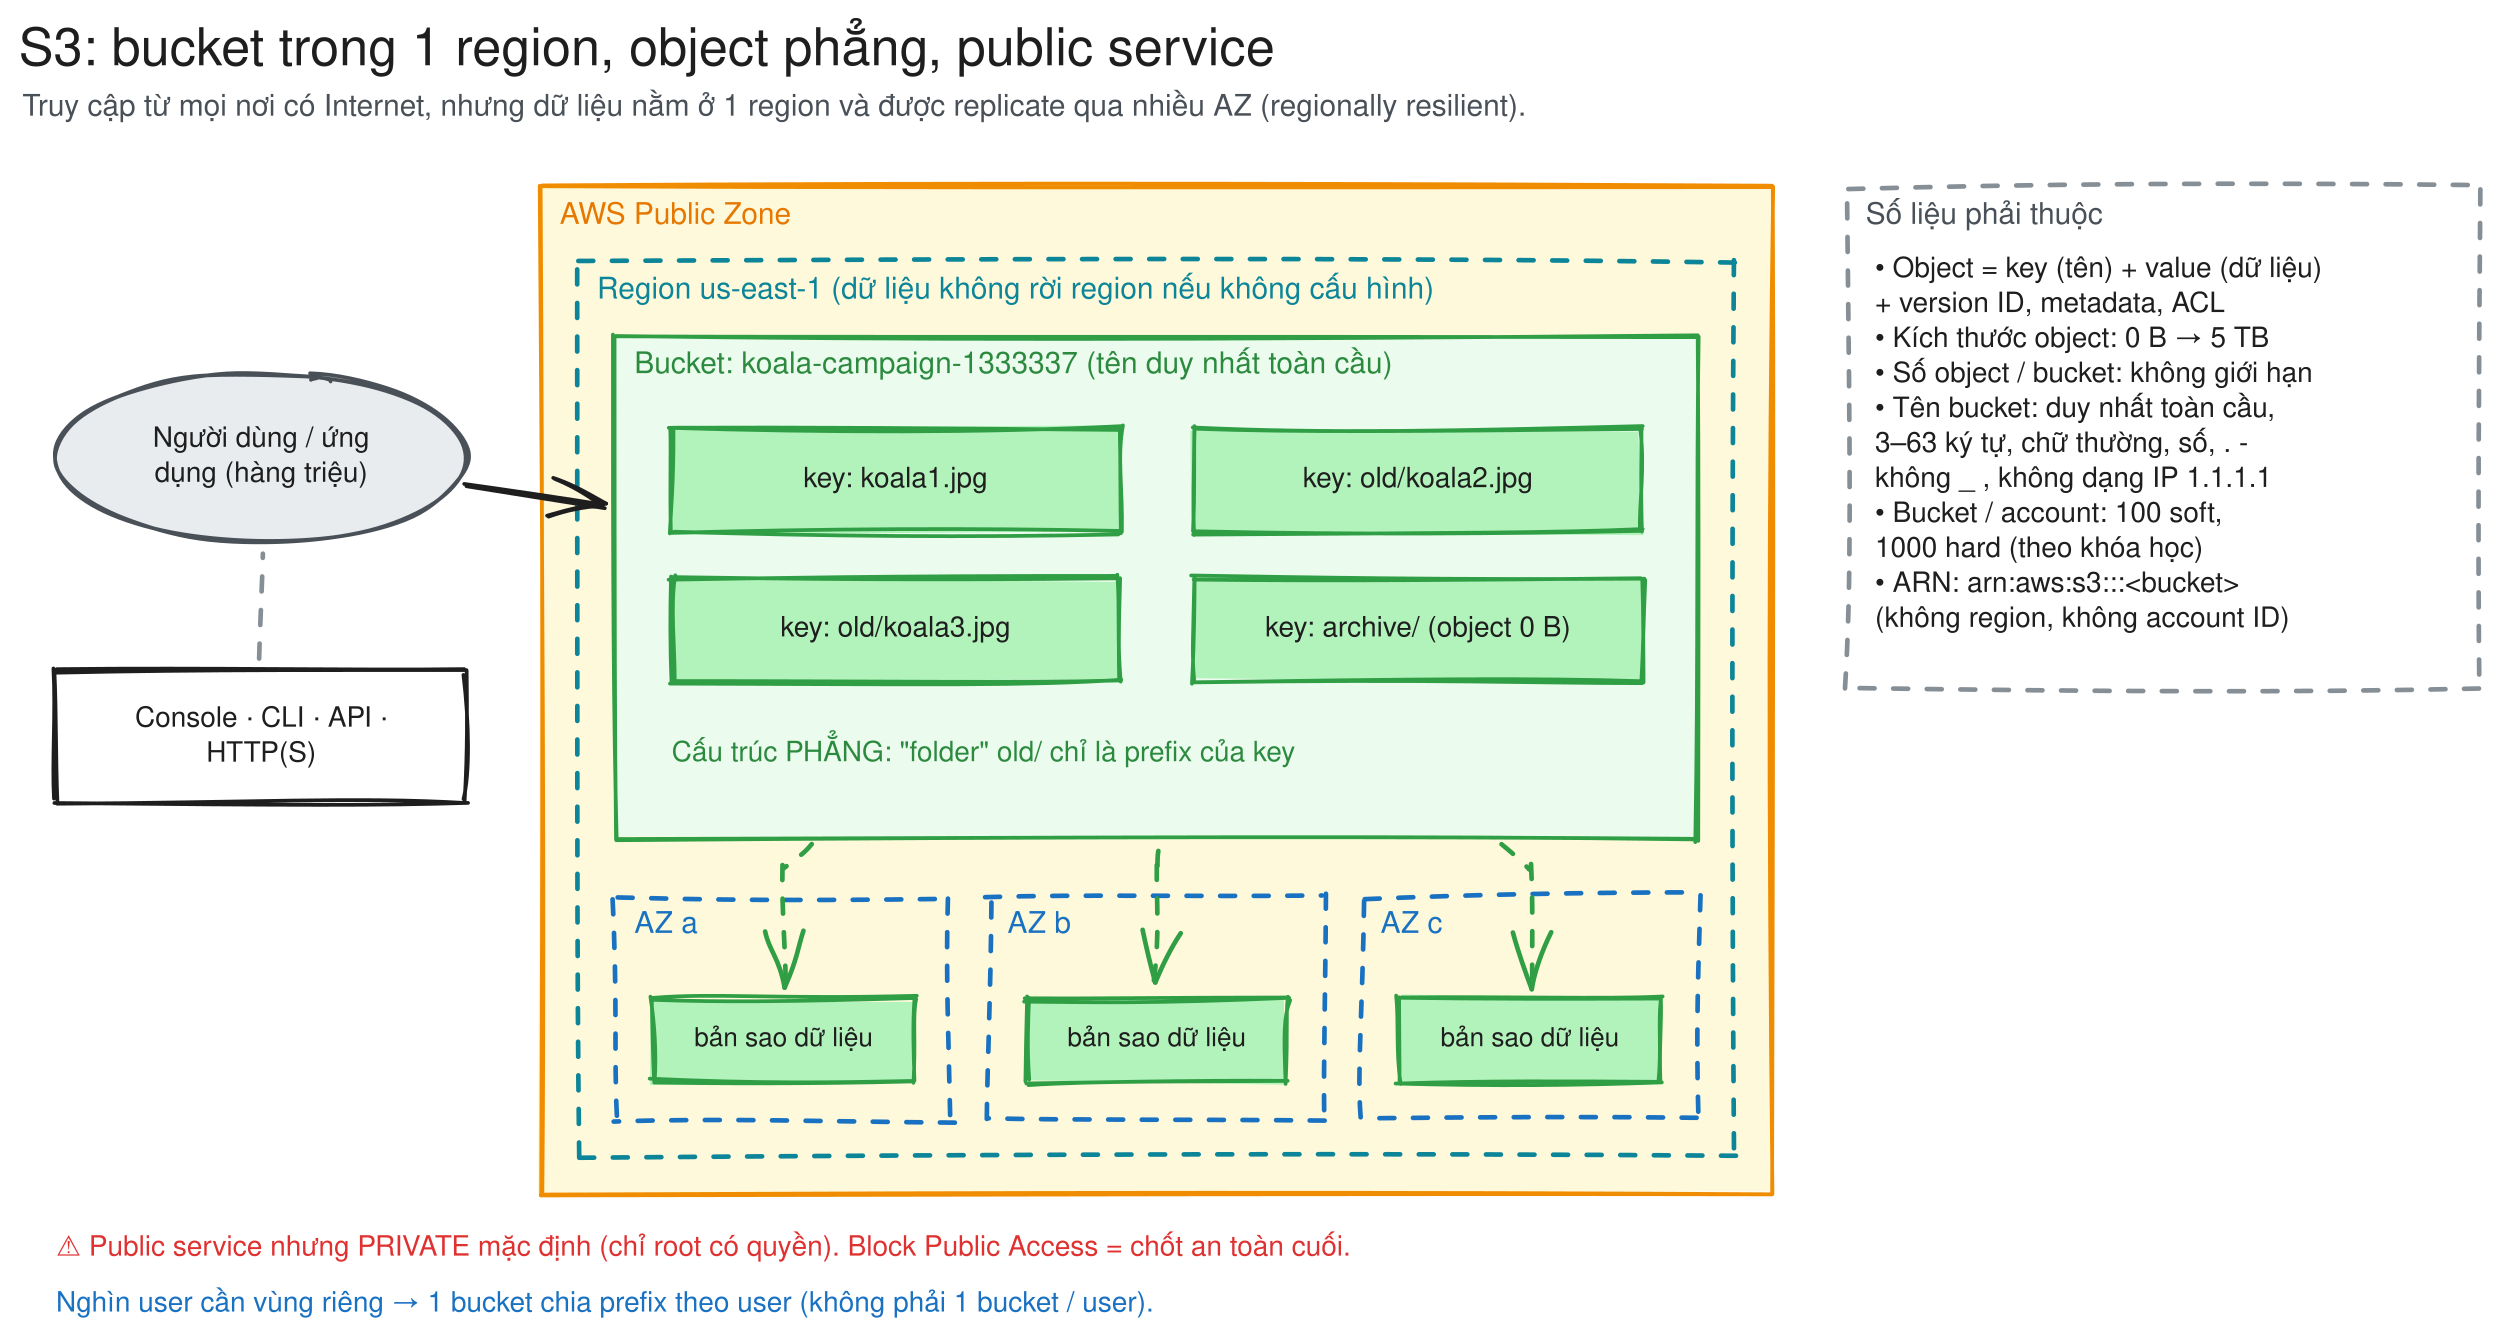
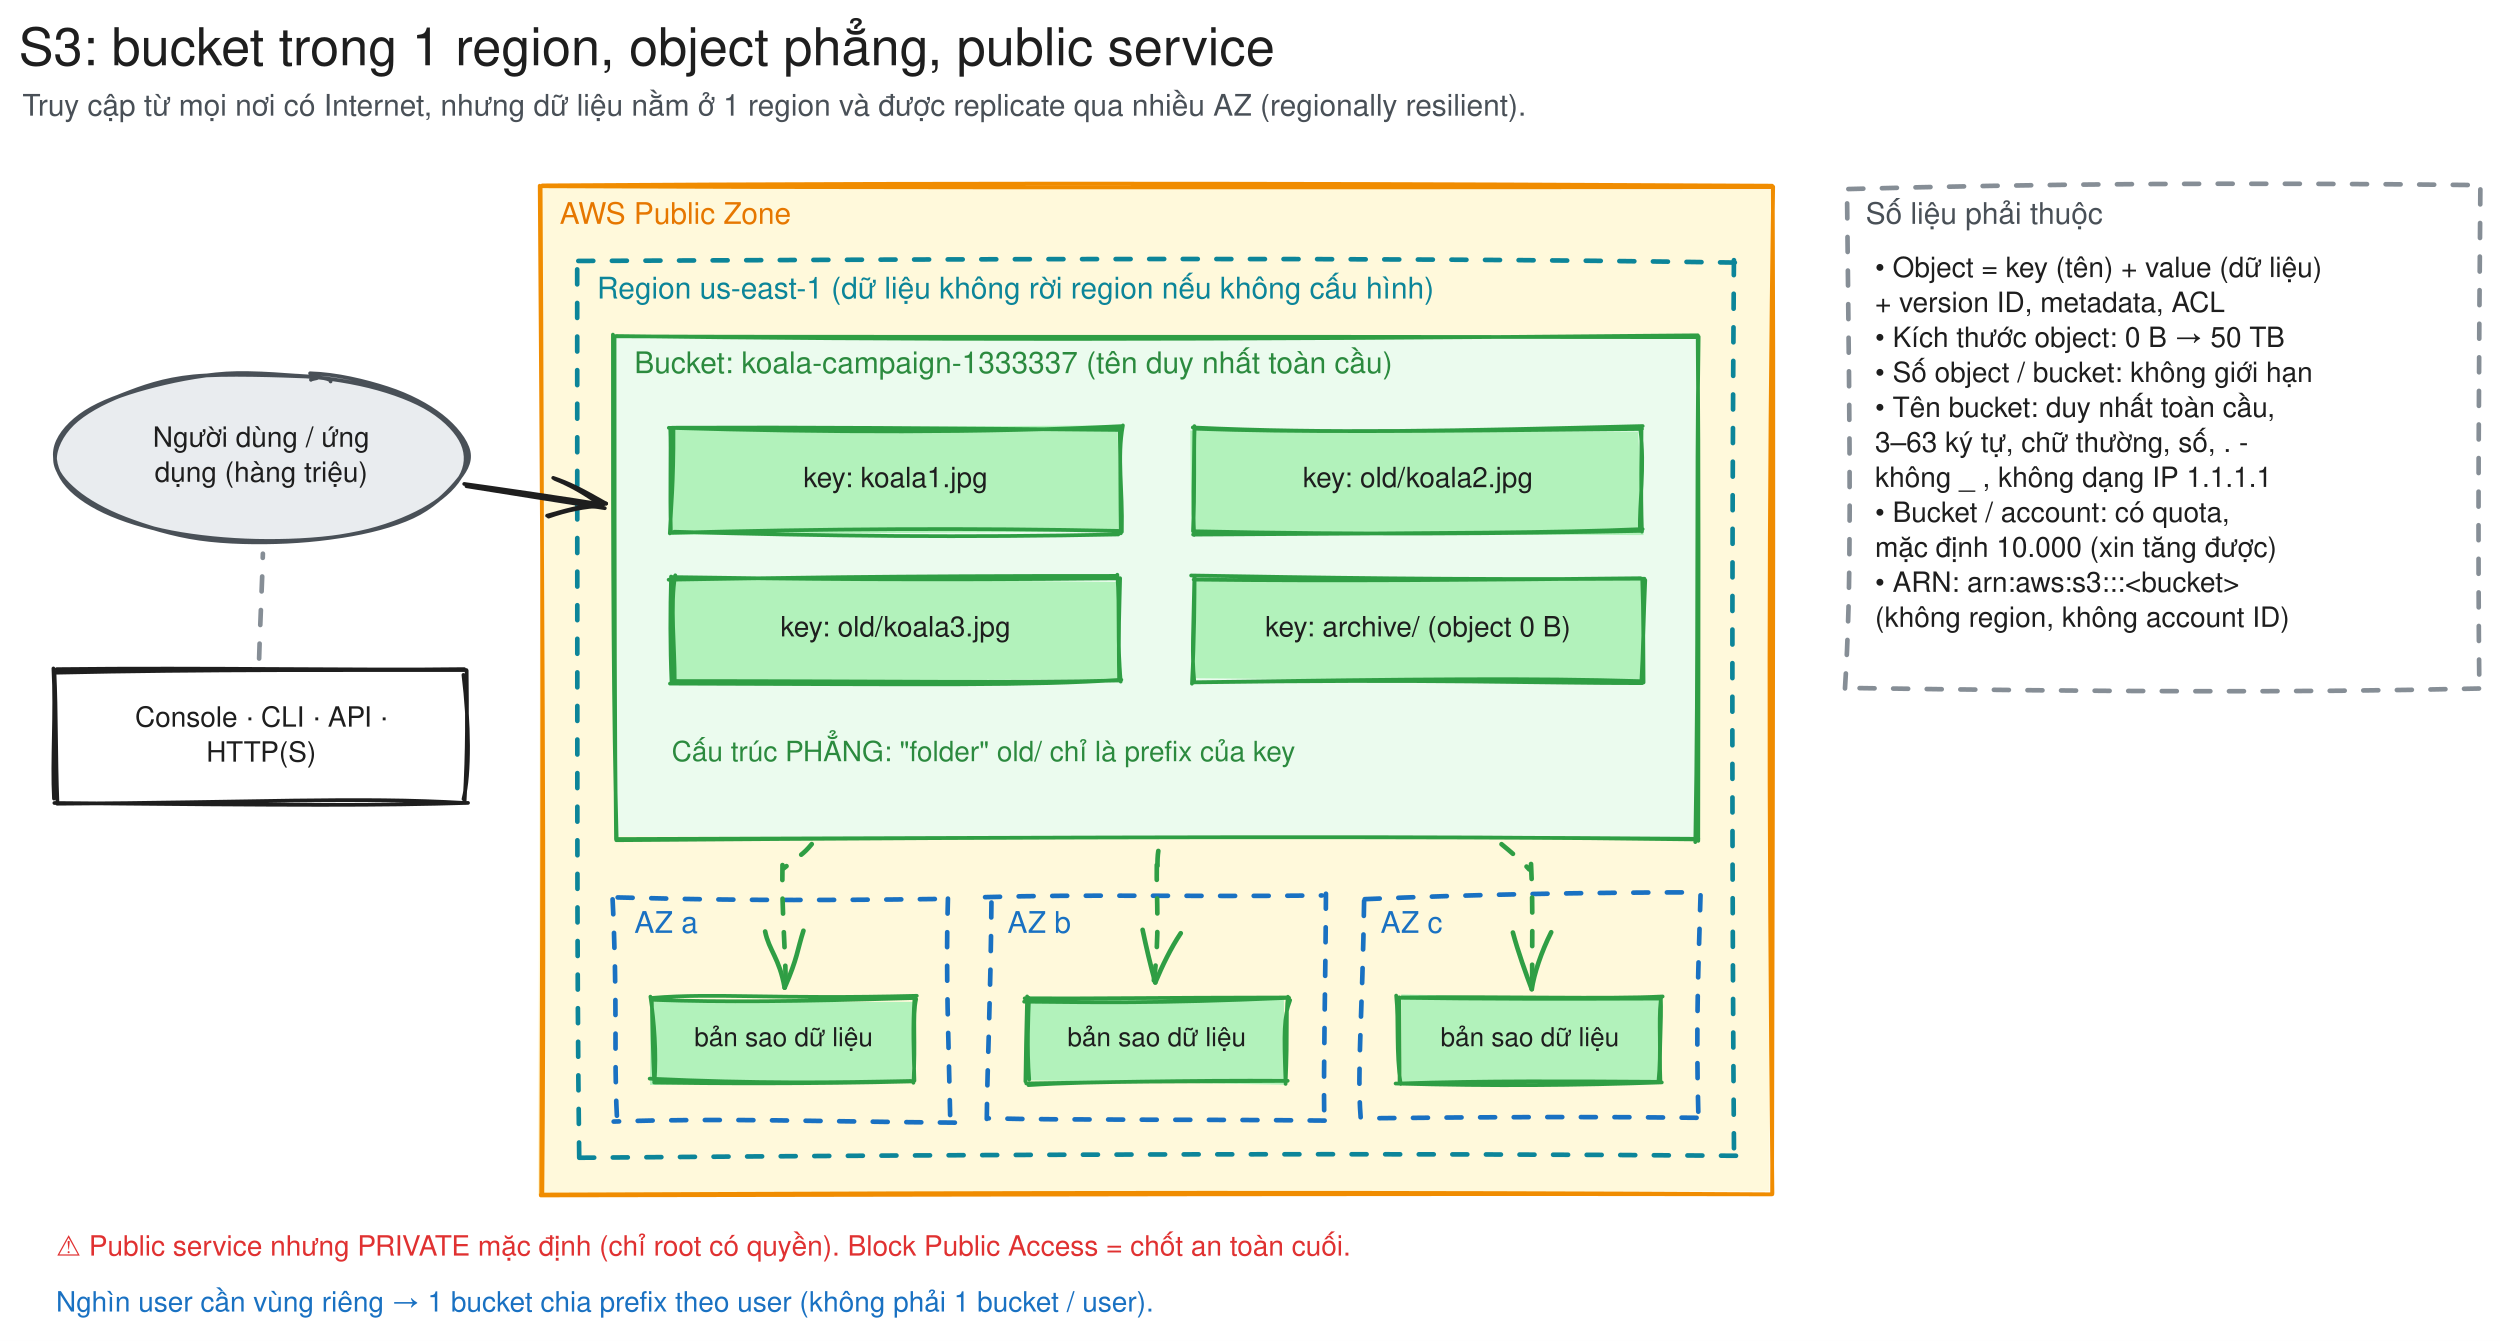
<svg xmlns="http://www.w3.org/2000/svg" version="1.1" viewBox="0 0 1340 718.75" width="1340" height="718.75">
  <defs>
    <style>
      @font-face {
        font-family: "Virgil";
        src: url("https://excalidraw.com/Virgil.woff2");
      }
      @font-face {
        font-family: "Cascadia";
        src: url("https://excalidraw.com/Cascadia.woff2");
      }
    </style>
  </defs>
  <rect x="0" y="0" width="1340" height="718.75" fill="#ffffff" />
  <g transform="translate(10 10) rotate(0 362.18 17.5)">
    <text x="0" y="25" font-family="Helvetica, Segoe UI Emoji" font-size="28px" fill="#1e1e1e" text-anchor="start" style="white-space: pre;" direction="ltr">S3: bucket trong 1 region, object phẳng, public service</text>
  </g>
  <g transform="translate(12 48) rotate(0 423.52 10)">
    <text x="0" y="14" font-family="Helvetica, Segoe UI Emoji" font-size="16px" fill="#495057" text-anchor="start" style="white-space: pre;" direction="ltr">Truy cập từ mọi nơi có Internet, nhưng dữ liệu nằm ở 1 region và được replicate qua nhiều AZ (regionally resilient).</text>
  </g>
  <g stroke-linecap="round" transform="translate(290 100) rotate(0 330 270)">
    <path d="M0.3 0.69 L659.93 1.6 L658.47 538.6 L-1.69 540.15" stroke="none" stroke-width="0" fill="#fff9db" />
    <path d="M0.71 -0.63 C243 -2.32, 485.79 -1.46, 659.82 -0.49 M-0.23 -0.16 C144.15 0.55, 287.89 0.59, 659.72 0.33 M660.43 0.13 C657.96 164.51, 657.74 330.02, 660.03 539.57 M660.22 -0.14 C660.77 114.13, 660.55 227.49, 659.85 539.78 M659.72 540.2 C458.62 539.77, 256.86 540.37, -0.15 540.77 M659.97 540.13 C461.49 538.9, 262.87 539.16, -0.17 540.27 M0.71 539.72 C1.61 431.39, 1.61 323.12, -0.73 -0.45 M0.06 539.79 C0.73 366.11, 1 192.8, -0.22 -0.09" stroke="#f08c00" stroke-width="2" fill="none" />
  </g>
  <g transform="translate(300 106) rotate(0 62 10)">
    <text x="0" y="14" font-family="Helvetica, Segoe UI Emoji" font-size="16px" fill="#e67700" text-anchor="start" style="white-space: pre;" direction="ltr">AWS Public Zone</text>
  </g>
  <g stroke-linecap="round" transform="translate(310 140) rotate(0 310 240)">
    <path d="M-0.01 -0.13 C210.82 -1.07, 420.06 -2.29, 619.86 0.74 M619.38 -0.54 C618.13 169.74, 618.4 339.89, 619.44 480.55 M620.47 479.49 C428.61 478.01, 238.48 478.62, -0.59 480.56 M0.46 480.4 C-0.97 371.07, -0.41 262.28, -0.63 0.03" stroke="#0c8599" stroke-width="2.5" fill="none" stroke-dasharray="8 10" />
  </g>
  <g transform="translate(320 146) rotate(0 229.92 10)">
    <text x="0" y="14" font-family="Helvetica, Segoe UI Emoji" font-size="16px" fill="#0c8599" text-anchor="start" style="white-space: pre;" direction="ltr">Region us-east-1 (dữ liệu không rời region nếu không cấu hình)</text>
  </g>
  <g stroke-linecap="round" transform="translate(330 180) rotate(0 290 135)">
    <path d="M-0.03 0.23 L580.65 -0.53 L581.07 269.58 L0.51 268.26" stroke="none" stroke-width="0" fill="#ebfbee" />
    <path d="M-0.57 0.26 C119.5 0.84, 238.86 0.21, 580.24 0.72 M0.25 0.1 C151.39 2.2, 301.83 2.33, 580.02 -0.28 M580.48 0.45 C579.11 85.01, 580.44 173.24, 578.67 271.38 M579.96 0.18 C580.63 73, 580.43 145.68, 580.27 270.72 M579.98 269.95 C427.13 267.79, 273.18 268.95, 0.54 269.72 M580.34 269.61 C412.21 268.31, 244.54 268.42, 0.32 270.36 M0.51 268.48 C-1.18 202.14, -1.54 133.77, -1.48 -0.66 M0.18 269.83 C-0.41 214.05, -0.56 158.1, -0.6 0.15" stroke="#2f9e44" stroke-width="2" fill="none" />
  </g>
  <g transform="translate(340 186) rotate(0 217.36 10)">
    <text x="0" y="14" font-family="Helvetica, Segoe UI Emoji" font-size="16px" fill="#2b8a3e" text-anchor="start" style="white-space: pre;" direction="ltr">Bucket: koala-campaign-1333337 (tên duy nhất toàn cầu)</text>
  </g>
  <g stroke-linecap="round" transform="translate(330 480) rotate(0 90 60)">
    <path d="M1.08 1.03 C45.88 2.2, 89.84 3, 179.71 1.77 M178.09 1.67 C176.81 41.01, 178.54 79.71, 179.31 119.27 M181.8 121.74 C116.13 121.26, 55.82 119.16, -1.06 121.16 M0.65 118.02 C-1.03 86.56, 1.19 56.77, -1.84 -1.86" stroke="#1971c2" stroke-width="2.5" fill="none" stroke-dasharray="8 10" />
  </g>
  <g transform="translate(340 486) rotate(0 16.72 10)">
    <text x="0" y="14" font-family="Helvetica, Segoe UI Emoji" font-size="16px" fill="#1971c2" text-anchor="start" style="white-space: pre;" direction="ltr">AZ a</text>
  </g>
  <g stroke-linecap="round" transform="translate(530 480) rotate(0 90 60)">
    <path d="M-1.99 0.87 C51.35 -0.74, 106.86 0.75, 178.51 -0.03 M180.7 -0.95 C180.54 45.07, 179.29 88.62, 179.8 120.22 M179.99 120.64 C110.71 119.89, 42.91 120.49, -0.87 119.41 M-1.09 119.73 C-0.77 88.68, 0.87 60.79, 1.44 1.52" stroke="#1971c2" stroke-width="2.5" fill="none" stroke-dasharray="8 10" />
  </g>
  <g transform="translate(540 486) rotate(0 16.72 10)">
    <text x="0" y="14" font-family="Helvetica, Segoe UI Emoji" font-size="16px" fill="#1971c2" text-anchor="start" style="white-space: pre;" direction="ltr">AZ b</text>
  </g>
  <g stroke-linecap="round" transform="translate(730 480) rotate(0 90 60)">
    <path d="M1.52 1.95 C59.32 -0.58, 117.66 -1.59, 180.47 -1.72 M181.48 -0.12 C180.61 33.57, 178.82 66.72, 180.38 119.91 M179.36 119.13 C131.98 118.57, 80.48 118.54, -0.11 119.43 M-0.69 118.85 C-2.68 93.82, 0.29 64.83, 1.21 0.33" stroke="#1971c2" stroke-width="2.5" fill="none" stroke-dasharray="8 10" />
  </g>
  <g transform="translate(740 486) rotate(0 16.72 10)">
    <text x="0" y="14" font-family="Helvetica, Segoe UI Emoji" font-size="16px" fill="#1971c2" text-anchor="start" style="white-space: pre;" direction="ltr">AZ c</text>
  </g>
  <g stroke-linecap="round" transform="translate(990 100) rotate(0 170 135)">
    <path d="M0.73 1.33 C101.86 -1.43, 202.78 -2.29, 338.89 -0.79 M339.47 1.54 C338.66 98.47, 338.02 193.51, 338.94 270.75 M338.73 269.05 C241.35 271.29, 140.23 270.78, -0.69 268.73 M-1.09 268.98 C2.37 214.02, 1.81 158.34, -0.03 0.06" stroke="#868e96" stroke-width="2.5" fill="none" stroke-dasharray="8 10" />
  </g>
  <g transform="translate(1000 106) rotate(0 65.68 10)">
    <text x="0" y="14" font-family="Helvetica, Segoe UI Emoji" font-size="16px" fill="#495057" text-anchor="start" style="white-space: pre;" direction="ltr">Số liệu phải thuộc</text>
  </g>
  <g stroke-linecap="round" transform="translate(30 200) rotate(0 110 45)">
    <path d="M115.88 0.71 C130.18 0.4, 147.17 2.24, 160.6 5.06 C174.04 7.89, 187.2 13.07, 196.49 17.64 C205.78 22.22, 212.68 26.75, 216.34 32.51 C220 38.27, 220.8 45.93, 218.45 52.21 C216.09 58.48, 210.4 64.99, 202.22 70.16 C194.04 75.33, 181.99 79.89, 169.36 83.21 C156.72 86.53, 141.16 89.34, 126.41 90.07 C111.66 90.81, 95.11 89.46, 80.87 87.63 C66.62 85.8, 52.53 82.72, 40.93 79.11 C29.33 75.51, 17.95 71.24, 11.25 65.99 C4.54 60.75, 1.47 53.83, 0.71 47.64 C-0.04 41.46, 1.53 34.6, 6.71 28.89 C11.89 23.17, 21.09 17.69, 31.8 13.35 C42.51 9.01, 54.81 4.83, 70.99 2.87 C87.17 0.91, 117.23 1.67, 128.86 1.58 C140.5 1.48, 141.18 1.64, 140.81 2.31 M107.47 0.86 C121.95 -0.14, 140.56 0.19, 154.29 2.36 C168.01 4.54, 179.83 8.97, 189.8 13.91 C199.78 18.85, 209.44 26.07, 214.15 32 C218.85 37.92, 219.16 43.7, 218.05 49.45 C216.93 55.19, 214.36 61.24, 207.46 66.48 C200.55 71.71, 188.76 76.92, 176.59 80.84 C164.43 84.75, 149.09 88.44, 134.46 89.95 C119.84 91.47, 103.26 91.53, 88.84 89.94 C74.43 88.35, 60.1 83.89, 47.97 80.42 C35.84 76.95, 23.9 74.32, 16.06 69.13 C8.23 63.94, 2.95 55.68, 0.96 49.29 C-1.02 42.9, -0.05 36.63, 4.14 30.79 C8.34 24.96, 16.23 18.71, 26.15 14.27 C36.06 9.82, 49.66 6.38, 63.63 4.1 C77.59 1.82, 102.49 1.03, 109.93 0.57 C117.37 0.11, 108.25 0.8, 108.27 1.32" stroke="none" stroke-width="0" fill="#e9ecef" />
    <path d="M118.62 1.09 C132.84 1, 149.64 3.06, 162.79 5.88 C175.93 8.69, 188.49 13.04, 197.49 17.98 C206.49 22.93, 213.4 29.6, 216.78 35.56 C220.16 41.52, 220.52 47.82, 217.75 53.76 C214.99 59.7, 208.54 66.08, 200.18 71.19 C191.82 76.3, 180.31 81.21, 167.58 84.41 C154.84 87.6, 138.87 89.64, 123.76 90.36 C108.64 91.08, 91.3 90.79, 76.87 88.73 C62.45 86.67, 48.21 82.22, 37.2 78.01 C26.19 73.79, 17.1 68.66, 10.82 63.44 C4.54 58.21, -0.18 52.69, -0.49 46.64 C-0.79 40.58, 2.96 32.95, 8.98 27.12 C14.99 21.29, 24.79 15.9, 35.58 11.67 C46.37 7.44, 57.32 3.38, 73.7 1.73 C90.09 0.08, 121.63 1.34, 133.88 1.8 C146.13 2.26, 147.52 3.9, 147.2 4.48 M136.21 0.07 C150.4 0.49, 165.88 4.29, 177.62 8.1 C189.35 11.91, 199.35 17.27, 206.61 22.94 C213.87 28.61, 219.92 36.1, 221.16 42.11 C222.4 48.12, 219.05 53.19, 214.06 58.99 C209.07 64.79, 201.33 72.19, 191.22 76.91 C181.11 81.63, 167.37 85.16, 153.4 87.32 C139.44 89.48, 122.67 90.21, 107.43 89.87 C92.18 89.54, 75.51 87.92, 61.93 85.3 C48.35 82.68, 35.52 78.66, 25.93 74.15 C16.34 69.63, 8.71 64.1, 4.41 58.21 C0.11 52.32, -1.79 45.02, 0.12 38.79 C2.04 32.56, 7.85 25.97, 15.88 20.82 C23.92 15.66, 35.75 11.29, 48.32 7.86 C60.88 4.42, 76.55 1.16, 91.27 0.19 C105.99 -0.78, 129.05 1.44, 136.62 2.01 C144.18 2.58, 137.46 2.78, 136.67 3.6" stroke="#495057" stroke-width="2" fill="none" />
  </g>
  <g transform="translate(81.35 226.25) rotate(0 58.65 18.75)">
    <text x="58.65" y="13.25" font-family="Helvetica, Segoe UI Emoji" font-size="15px" fill="#1e1e1e" text-anchor="middle" style="white-space: pre;" direction="ltr">Người dùng / ứng</text>
    <text x="58.65" y="32" font-family="Helvetica, Segoe UI Emoji" font-size="15px" fill="#1e1e1e" text-anchor="middle" style="white-space: pre;" direction="ltr">dụng (hàng triệu)</text>
  </g>
  <g stroke-linecap="round" transform="translate(30 360) rotate(0 110 35)">
    <path d="M0.92 -1.95 L219.22 -0.27 L219.42 69.1 L-0.68 70.49" stroke="none" stroke-width="0" fill="#ffffff" />
    <path d="M0.44 -1.34 C80.77 -2.25, 162.83 -0.58, 218.81 -1.36 M-0.56 0.58 C80.1 -1.26, 159.9 -0.76, 219.99 -0.84 M218.4 1.75 C221.53 27.47, 221.84 55, 218.43 68.27 M220.13 -0.56 C220.32 21.23, 220.69 41.02, 219.03 69.45 M219.58 70.41 C161.41 66.96, 105.66 70.24, 0.61 70.79 M220.86 70.35 C174.37 71.82, 129.5 71.67, -0.85 70.41 M-1.08 68.04 C-2.16 47.8, -0.08 21.97, -1.37 -1.71 M0.79 70.33 C-0.2 45.1, 0.19 21.59, -0.81 0.18" stroke="#1e1e1e" stroke-width="2" fill="none" />
  </g>
  <g transform="translate(66.95 376.25) rotate(0 73.05 18.75)">
    <text x="73.05" y="13.25" font-family="Helvetica, Segoe UI Emoji" font-size="15px" fill="#1e1e1e" text-anchor="middle" style="white-space: pre;" direction="ltr">Console · CLI · API ·</text>
    <text x="73.05" y="32" font-family="Helvetica, Segoe UI Emoji" font-size="15px" fill="#1e1e1e" text-anchor="middle" style="white-space: pre;" direction="ltr">HTTP(S)</text>
  </g>
  <g stroke-linecap="round" transform="translate(360 230) rotate(0 120 27.5)">
    <path d="M0.22 -0.55 L238.9 -2 L240.61 54.67 L-0.9 56.76" stroke="none" stroke-width="0" fill="#b2f2bb" />
    <path d="M-1.52 -0.69 C82.57 1.89, 167.24 2.13, 241.41 -1.61 M0.24 -0.75 C71.05 -1.07, 141.69 -0.52, 240.38 0.45 M241.88 -1.98 C238.69 15.56, 241.85 31.67, 241.31 55.08 M240.16 -0.26 C240.59 18.04, 240.48 38.78, 240.76 55.86 M239.4 56.47 C159.44 58.18, 79.74 57.43, 1.4 54.99 M240.31 54.58 C160.91 52.88, 81.07 53.4, -0.67 55.61 M-0.98 55.9 C-0.39 42.35, 1.14 29.53, 0.97 -0.03 M-0.43 54.45 C-1.03 33.1, -0.26 11.23, -0.74 -0.43" stroke="#2f9e44" stroke-width="2" fill="none" />
  </g>
  <g transform="translate(426.6 248.125) rotate(0 53.4 9.375)">
    <text x="53.4" y="13" font-family="Helvetica, Segoe UI Emoji" font-size="15px" fill="#1e1e1e" text-anchor="middle" style="white-space: pre;" direction="ltr">key: koala1.jpg</text>
  </g>
  <g stroke-linecap="round" transform="translate(640 230) rotate(0 120 27.5)">
    <path d="M-1.99 0.79 L238.06 1.36 L240.95 56.8 L-1.38 56.2" stroke="none" stroke-width="0" fill="#b2f2bb" />
    <path d="M-0.67 -0.89 C71.65 2.53, 140.99 0.9, 240.48 -1.64 M0.83 -0.18 C55.66 1.74, 112.11 1.25, 240.12 -0.08 M239.16 -0.12 C241.9 20.67, 238.45 40.05, 239.02 54.52 M239.83 0.92 C239.86 15.83, 239.35 30.66, 240.08 54.96 M240.46 53.58 C192.02 55.64, 144.17 55.6, -0.49 56.56 M240.14 54.54 C165.54 56.1, 91.03 56.71, -0.16 54.75 M0.07 56.77 C-0.69 41.64, -0.09 28.24, 0.2 -1.6 M-0.54 54.68 C0.57 34.32, -0.21 11.76, 0.28 0.66" stroke="#2f9e44" stroke-width="2" fill="none" />
  </g>
  <g transform="translate(692.425 248.125) rotate(0 67.575 9.375)">
    <text x="67.575" y="13" font-family="Helvetica, Segoe UI Emoji" font-size="15px" fill="#1e1e1e" text-anchor="middle" style="white-space: pre;" direction="ltr">key: old/koala2.jpg</text>
  </g>
  <g stroke-linecap="round" transform="translate(360 310) rotate(0 120 27.5)">
    <path d="M0.61 -0.38 L238.59 1.97 L241.55 53.98 L1.8 55.41" stroke="none" stroke-width="0" fill="#b2f2bb" />
    <path d="M-1.62 0.73 C54.63 -0.19, 111.96 -1.36, 238.58 -1.32 M-0.21 -0.69 C65.51 0.31, 130.65 1.12, 239.31 -0.01 M238.88 -1.95 C240.32 16.95, 238.71 33.1, 240.69 55.34 M240.39 -0.08 C240.07 14.78, 239.36 29.57, 239.86 54.83 M241.04 54.36 C190.7 57.68, 141.49 56.83, -0.91 56.41 M240.83 54.72 C180.32 56.19, 120.54 55.04, 0.65 55.03 M1.66 55.23 C1.73 36.57, -0.85 14.42, 1.95 -1.65 M-0.05 55.98 C-0.9 36.12, -0.82 17.23, -0.33 -0.97" stroke="#2f9e44" stroke-width="2" fill="none" />
  </g>
  <g transform="translate(412.425 328.125) rotate(0 67.575 9.375)">
    <text x="67.575" y="13" font-family="Helvetica, Segoe UI Emoji" font-size="15px" fill="#1e1e1e" text-anchor="middle" style="white-space: pre;" direction="ltr">key: old/koala3.jpg</text>
  </g>
  <g stroke-linecap="round" transform="translate(640 310) rotate(0 120 27.5)">
    <path d="M-0.06 1.49 L240.02 0.98 L241.65 56.07 L-0.33 53.5" stroke="none" stroke-width="0" fill="#b2f2bb" />
    <path d="M-1.56 -1.54 C66.01 -0.42, 133.94 0.81, 241.43 0.19 M-0.2 0.67 C77.31 1.55, 154.51 0.83, 239.38 -0.08 M241.86 0.96 C241 19.59, 240.66 41.2, 239.78 55.08 M240.24 0.56 C240.91 18.18, 240.78 37.63, 240.95 55.81 M240.22 56.17 C184.53 56.23, 130.08 53.85, -0.46 55.76 M239.35 55.1 C181.82 53.34, 122.17 53.94, 0.54 55.69 M-1.11 56.47 C0.22 32.03, 0.26 9.26, 0.32 -0.92 M0.09 54.85 C-1.28 41.08, -0.37 28.62, 0.18 -0.53" stroke="#2f9e44" stroke-width="2" fill="none" />
  </g>
  <g transform="translate(669.4 328.125) rotate(0 90.6 9.375)">
    <text x="90.6" y="13" font-family="Helvetica, Segoe UI Emoji" font-size="15px" fill="#1e1e1e" text-anchor="middle" style="white-space: pre;" direction="ltr">key: archive/ (object 0 B)</text>
  </g>
  <g stroke-linecap="round" transform="translate(350 535) rotate(0 70 22.5)">
    <path d="M-1.38 1.96 L140.36 1.99 L138.62 43.6 L-1.56 46.57" stroke="none" stroke-width="0" fill="#b2f2bb" />
    <path d="M-0.2 -0.14 C32.8 -2.93, 65.77 0.73, 141.41 -1.26 M0.61 0.94 C38.04 2.21, 74.78 1.91, 140.37 -0.07 M141.07 0.51 C139.02 9.85, 140.99 22.68, 139.58 45.38 M140.2 -0.33 C139.06 15.17, 139.74 28.48, 140.13 44.28 M138.19 44.38 C97.04 45.31, 55.01 45.85, -1.79 43.15 M139.05 44.64 C84.9 46.09, 29.39 45.74, 0.65 45.25 M0.85 45.16 C1.99 29.31, 0.73 12.7, -1.38 -0.8 M0.62 44.28 C-0.07 31.08, -0.34 15.48, -0.67 0.07" stroke="#2f9e44" stroke-width="2" fill="none" />
  </g>
  <g transform="translate(372.82 548.75) rotate(0 47.18 8.75)">
    <text x="47.18" y="12" font-family="Helvetica, Segoe UI Emoji" font-size="14px" fill="#1e1e1e" text-anchor="middle" style="white-space: pre;" direction="ltr">bản sao dữ liệu</text>
  </g>
  <g stroke-linecap="round" transform="translate(550 535) rotate(0 70 22.5)">
    <path d="M-0.02 -0.77 L138.14 -0.15 L138.7 46.42 L-0.06 44.04" stroke="none" stroke-width="0" fill="#b2f2bb" />
    <path d="M-1.07 1.89 C35.83 2.21, 67.5 3.07, 140.96 -0.17 M-0.77 0.11 C34.73 0.32, 69.63 -0.26, 139.26 -0.35 M141.53 1.1 C138.04 10.36, 138.1 18.27, 139 43.5 M140.29 -0.76 C139.11 8.88, 140.38 17.58, 139.08 45.98 M138.38 44.37 C89.6 44.81, 37.59 44.22, 1.24 46.63 M140.2 44.32 C86.53 43.93, 31.32 45.38, 0.07 45.72 M1.66 43.64 C0.35 26.35, 1.18 10.32, 1.57 -0.15 M-0.38 44.64 C-0.19 31.64, 0.01 18.54, 0.54 -0.91" stroke="#2f9e44" stroke-width="2" fill="none" />
  </g>
  <g transform="translate(572.82 548.75) rotate(0 47.18 8.75)">
    <text x="47.18" y="12" font-family="Helvetica, Segoe UI Emoji" font-size="14px" fill="#1e1e1e" text-anchor="middle" style="white-space: pre;" direction="ltr">bản sao dữ liệu</text>
  </g>
  <g stroke-linecap="round" transform="translate(750 535) rotate(0 70 22.5)">
    <path d="M1.07 -1.99 L139.76 1.01 L140.55 45.45 L1.15 46.55" stroke="none" stroke-width="0" fill="#b2f2bb" />
    <path d="M1.13 -0.34 C56.54 -1.02, 111.55 0.64, 141.17 -0.9 M-0.02 -0.19 C44.15 0.45, 87.08 0.45, 140.32 0.24 M140.13 1.49 C138.79 13.15, 140.64 27.75, 138.9 45.08 M140.21 -0.69 C140.72 13.74, 139.23 26.05, 139.98 44.58 M140.73 45.17 C95.51 46.79, 51.18 47.25, -1.96 45.77 M140.24 44.86 C93.19 44.56, 45.82 44.18, -0.2 45.77 M0.78 46.04 C-1.9 28.76, -0.2 12.77, -1.66 -1.37 M0.17 45.29 C0.25 34, -0.03 22.87, -0.06 -0.45" stroke="#2f9e44" stroke-width="2" fill="none" />
  </g>
  <g transform="translate(772.82 548.75) rotate(0 47.18 8.75)">
    <text x="47.18" y="12" font-family="Helvetica, Segoe UI Emoji" font-size="14px" fill="#1e1e1e" text-anchor="middle" style="white-space: pre;" direction="ltr">bản sao dữ liệu</text>
  </g>
  <g stroke-linecap="round">
    <g transform="translate(249.5505 260.9761) rotate(0 37.25615 5.433189)">
      <path d="M0.47 -0.35 C12.98 1.63, 62.37 9.56, 74.63 11.42 M-0.74 -1.59 C11.65 0.09, 61.45 7.32, 73.75 9.59" stroke="#1e1e1e" stroke-width="2" fill="none" />
    </g>
    <g transform="translate(249.5505 260.9761) rotate(0 37.25615 5.433189)">
      <path d="M43.69 15.42 C53.13 12.83, 59.99 10.41, 75.36 8.95 M44.49 15.95 C54.25 12.5, 64.02 10.47, 73.05 10.26" stroke="#1e1e1e" stroke-width="2" fill="none" />
    </g>
    <g transform="translate(249.5505 260.9761) rotate(0 37.25615 5.433189)">
      <path d="M46.97 -4.84 C55.44 -1.98, 61.43 1.02, 75.36 8.95 M47.77 -4.31 C56.26 -0.88, 64.91 3.98, 73.05 10.26" stroke="#1e1e1e" stroke-width="2" fill="none" />
    </g>
  </g>
  <g stroke-linecap="round">
    <g transform="translate(435.2 453.6) rotate(0 -7.6 37.7)">
      <path d="M-0.11 -1.15 C-4.87 4.61, -6.24 4.61, -15.67 12.25 M-15.79 10.09 C-16.36 35.69, -13.82 59.27, -14.13 74.88" stroke="#2f9e44" stroke-width="2.5" fill="none" stroke-dasharray="8 10" />
    </g>
    <g transform="translate(435.2 453.6) rotate(0 -7.6 37.7)">
      <path d="M-25.08 45.7 C-23.01 55.85, -17.42 60.04, -14.63 75.77" stroke="#2f9e44" stroke-width="2.5" fill="none" />
    </g>
    <g transform="translate(435.2 453.6) rotate(0 -7.6 37.7)">
      <path d="M-4.56 45.28 C-7.88 55.62, -7.68 59.92, -14.63 75.77" stroke="#2f9e44" stroke-width="2.5" fill="none" />
    </g>
  </g>
  <g stroke-linecap="round">
    <g transform="translate(620 456) rotate(0 0 36.5)">
      <path d="M0.86 0.11 C0.47 2.58, 0.34 5.85, 0.44 8.75 M0.04 7.59 C-0.3 24.98, 1.86 46.03, -1.74 71.14" stroke="#2f9e44" stroke-width="2.5" fill="none" stroke-dasharray="8 10" />
    </g>
    <g transform="translate(620 456) rotate(0 0 36.5)">
      <path d="M-7.56 42.4 C-5.75 51.08, -3.37 61.44, -0.76 70.59" stroke="#2f9e44" stroke-width="2.5" fill="none" />
    </g>
    <g transform="translate(620 456) rotate(0 0 36.5)">
      <path d="M12.88 44.21 C7.61 52.06, 2.91 61.79, -0.76 70.59" stroke="#2f9e44" stroke-width="2.5" fill="none" />
    </g>
  </g>
  <g stroke-linecap="round">
    <g transform="translate(804.8 453.6) rotate(0 7.6 37.7)">
      <path d="M0.02 -1.11 C4.59 2.65, 10.61 7.66, 14.86 12.41 M15.83 9.51 C17.11 34.38, 16.09 58.68, 16.58 75.53" stroke="#2f9e44" stroke-width="2.5" fill="none" stroke-dasharray="8 10" />
    </g>
    <g transform="translate(804.8 453.6) rotate(0 7.6 37.7)">
      <path d="M6.11 46.25 C8.88 56.58, 13.05 68.19, 16.22 76.59" stroke="#2f9e44" stroke-width="2.5" fill="none" />
    </g>
    <g transform="translate(804.8 453.6) rotate(0 7.6 37.7)">
      <path d="M26.64 46.09 C21.34 56.64, 17.45 68.32, 16.22 76.59" stroke="#2f9e44" stroke-width="2.5" fill="none" />
    </g>
  </g>
  <g stroke-linecap="round">
    <g transform="translate(140 354) rotate(0 0 -29)">
      <path d="M-1.11 -1.03 C-0.96 -10.49, 0.79 -47.68, 0.9 -57.21" stroke="#868e96" stroke-width="2.5" fill="none" stroke-dasharray="8 10" />
    </g>
  </g>
  <g transform="translate(360 395) rotate(0 180.45 9.375)">
    <text x="0" y="13" font-family="Helvetica, Segoe UI Emoji" font-size="15px" fill="#2b8a3e" text-anchor="start" style="white-space: pre;" direction="ltr">Cấu trúc PHẲNG: "folder" old/ chỉ là prefix của key</text>
  </g>
  <g transform="translate(1005 135) rotate(0 125.625 103.125)">
    <text x="0" y="13.5" font-family="Helvetica, Segoe UI Emoji" font-size="15px" fill="#1e1e1e" text-anchor="start" style="white-space: pre;" direction="ltr">• Object = key (tên) + value (dữ liệu)</text>
    <text x="0" y="32.25" font-family="Helvetica, Segoe UI Emoji" font-size="15px" fill="#1e1e1e" text-anchor="start" style="white-space: pre;" direction="ltr">  + version ID, metadata, ACL</text>
-     <text x="0" y="51" font-family="Helvetica, Segoe UI Emoji" font-size="15px" fill="#1e1e1e" text-anchor="start" style="white-space: pre;" direction="ltr">• Kích thước object: 0 B → 5 TB</text>
+     <text x="0" y="51" font-family="Helvetica, Segoe UI Emoji" font-size="15px" fill="#1e1e1e" text-anchor="start" style="white-space: pre;" direction="ltr">• Kích thước object: 0 B → 50 TB</text>
    <text x="0" y="69.75" font-family="Helvetica, Segoe UI Emoji" font-size="15px" fill="#1e1e1e" text-anchor="start" style="white-space: pre;" direction="ltr">• Số object / bucket: không giới hạn</text>
    <text x="0" y="88.5" font-family="Helvetica, Segoe UI Emoji" font-size="15px" fill="#1e1e1e" text-anchor="start" style="white-space: pre;" direction="ltr">• Tên bucket: duy nhất toàn cầu,</text>
    <text x="0" y="107.25" font-family="Helvetica, Segoe UI Emoji" font-size="15px" fill="#1e1e1e" text-anchor="start" style="white-space: pre;" direction="ltr">  3–63 ký tự, chữ thường, số, . -</text>
    <text x="0" y="126" font-family="Helvetica, Segoe UI Emoji" font-size="15px" fill="#1e1e1e" text-anchor="start" style="white-space: pre;" direction="ltr">  không _ , không dạng IP 1.1.1.1</text>
-     <text x="0" y="144.75" font-family="Helvetica, Segoe UI Emoji" font-size="15px" fill="#1e1e1e" text-anchor="start" style="white-space: pre;" direction="ltr">• Bucket / account: 100 soft,</text>
-     <text x="0" y="163.5" font-family="Helvetica, Segoe UI Emoji" font-size="15px" fill="#1e1e1e" text-anchor="start" style="white-space: pre;" direction="ltr">  1000 hard (theo khóa học)</text>
+     <text x="0" y="144.75" font-family="Helvetica, Segoe UI Emoji" font-size="15px" fill="#1e1e1e" text-anchor="start" style="white-space: pre;" direction="ltr">• Bucket / account: có quota,</text>
+     <text x="0" y="163.5" font-family="Helvetica, Segoe UI Emoji" font-size="15px" fill="#1e1e1e" text-anchor="start" style="white-space: pre;" direction="ltr">  mặc định 10.000 (xin tăng được)</text>
    <text x="0" y="182.25" font-family="Helvetica, Segoe UI Emoji" font-size="15px" fill="#1e1e1e" text-anchor="start" style="white-space: pre;" direction="ltr">• ARN: arn:aws:s3:::&lt;bucket&gt;</text>
    <text x="0" y="201" font-family="Helvetica, Segoe UI Emoji" font-size="15px" fill="#1e1e1e" text-anchor="start" style="white-space: pre;" direction="ltr">  (không region, không account ID)</text>
  </g>
  <g transform="translate(30 660) rotate(0 354.225 9.375)">
    <text x="0" y="13" font-family="Helvetica, Segoe UI Emoji" font-size="15px" fill="#e03131" text-anchor="start" style="white-space: pre;" direction="ltr">⚠ Public service nhưng PRIVATE mặc định (chỉ root có quyền). Block Public Access = chốt an toàn cuối.</text>
  </g>
  <g transform="translate(30 690) rotate(0 306.6 9.375)">
    <text x="0" y="13" font-family="Helvetica, Segoe UI Emoji" font-size="15px" fill="#1971c2" text-anchor="start" style="white-space: pre;" direction="ltr">Nghìn user cần vùng riêng → 1 bucket chia prefix theo user (không phải 1 bucket / user).</text>
  </g>
</svg>
